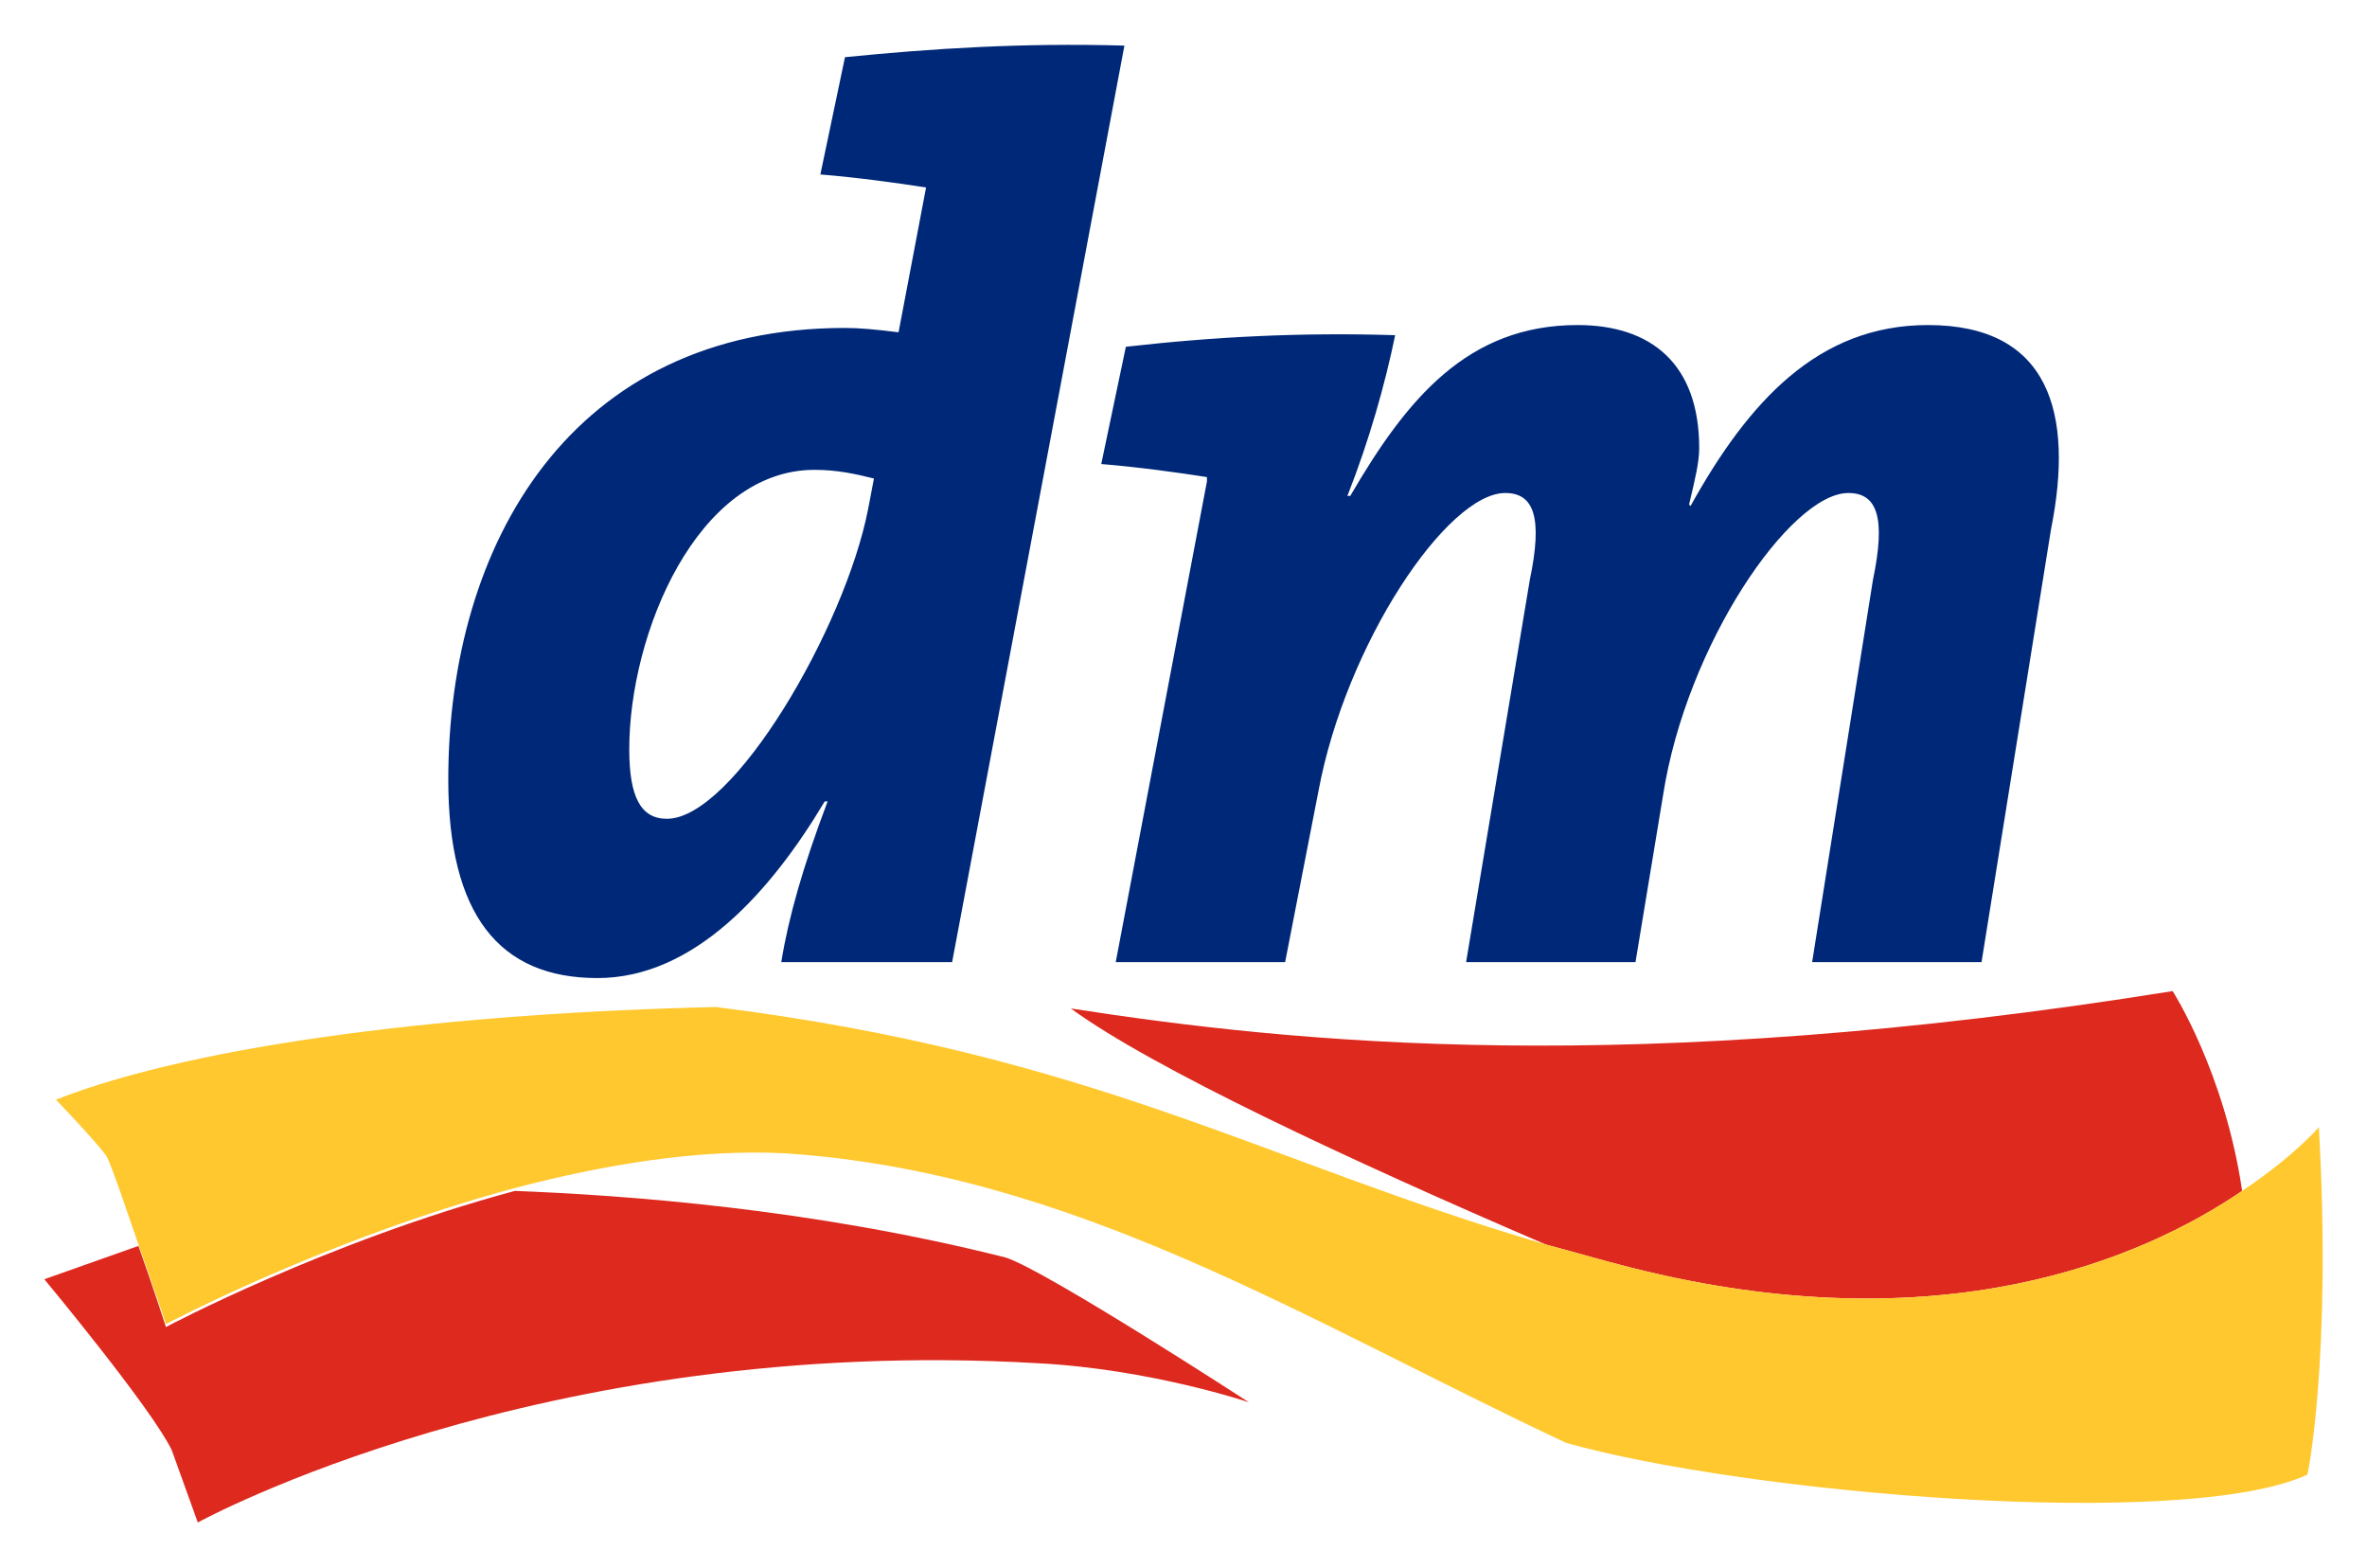
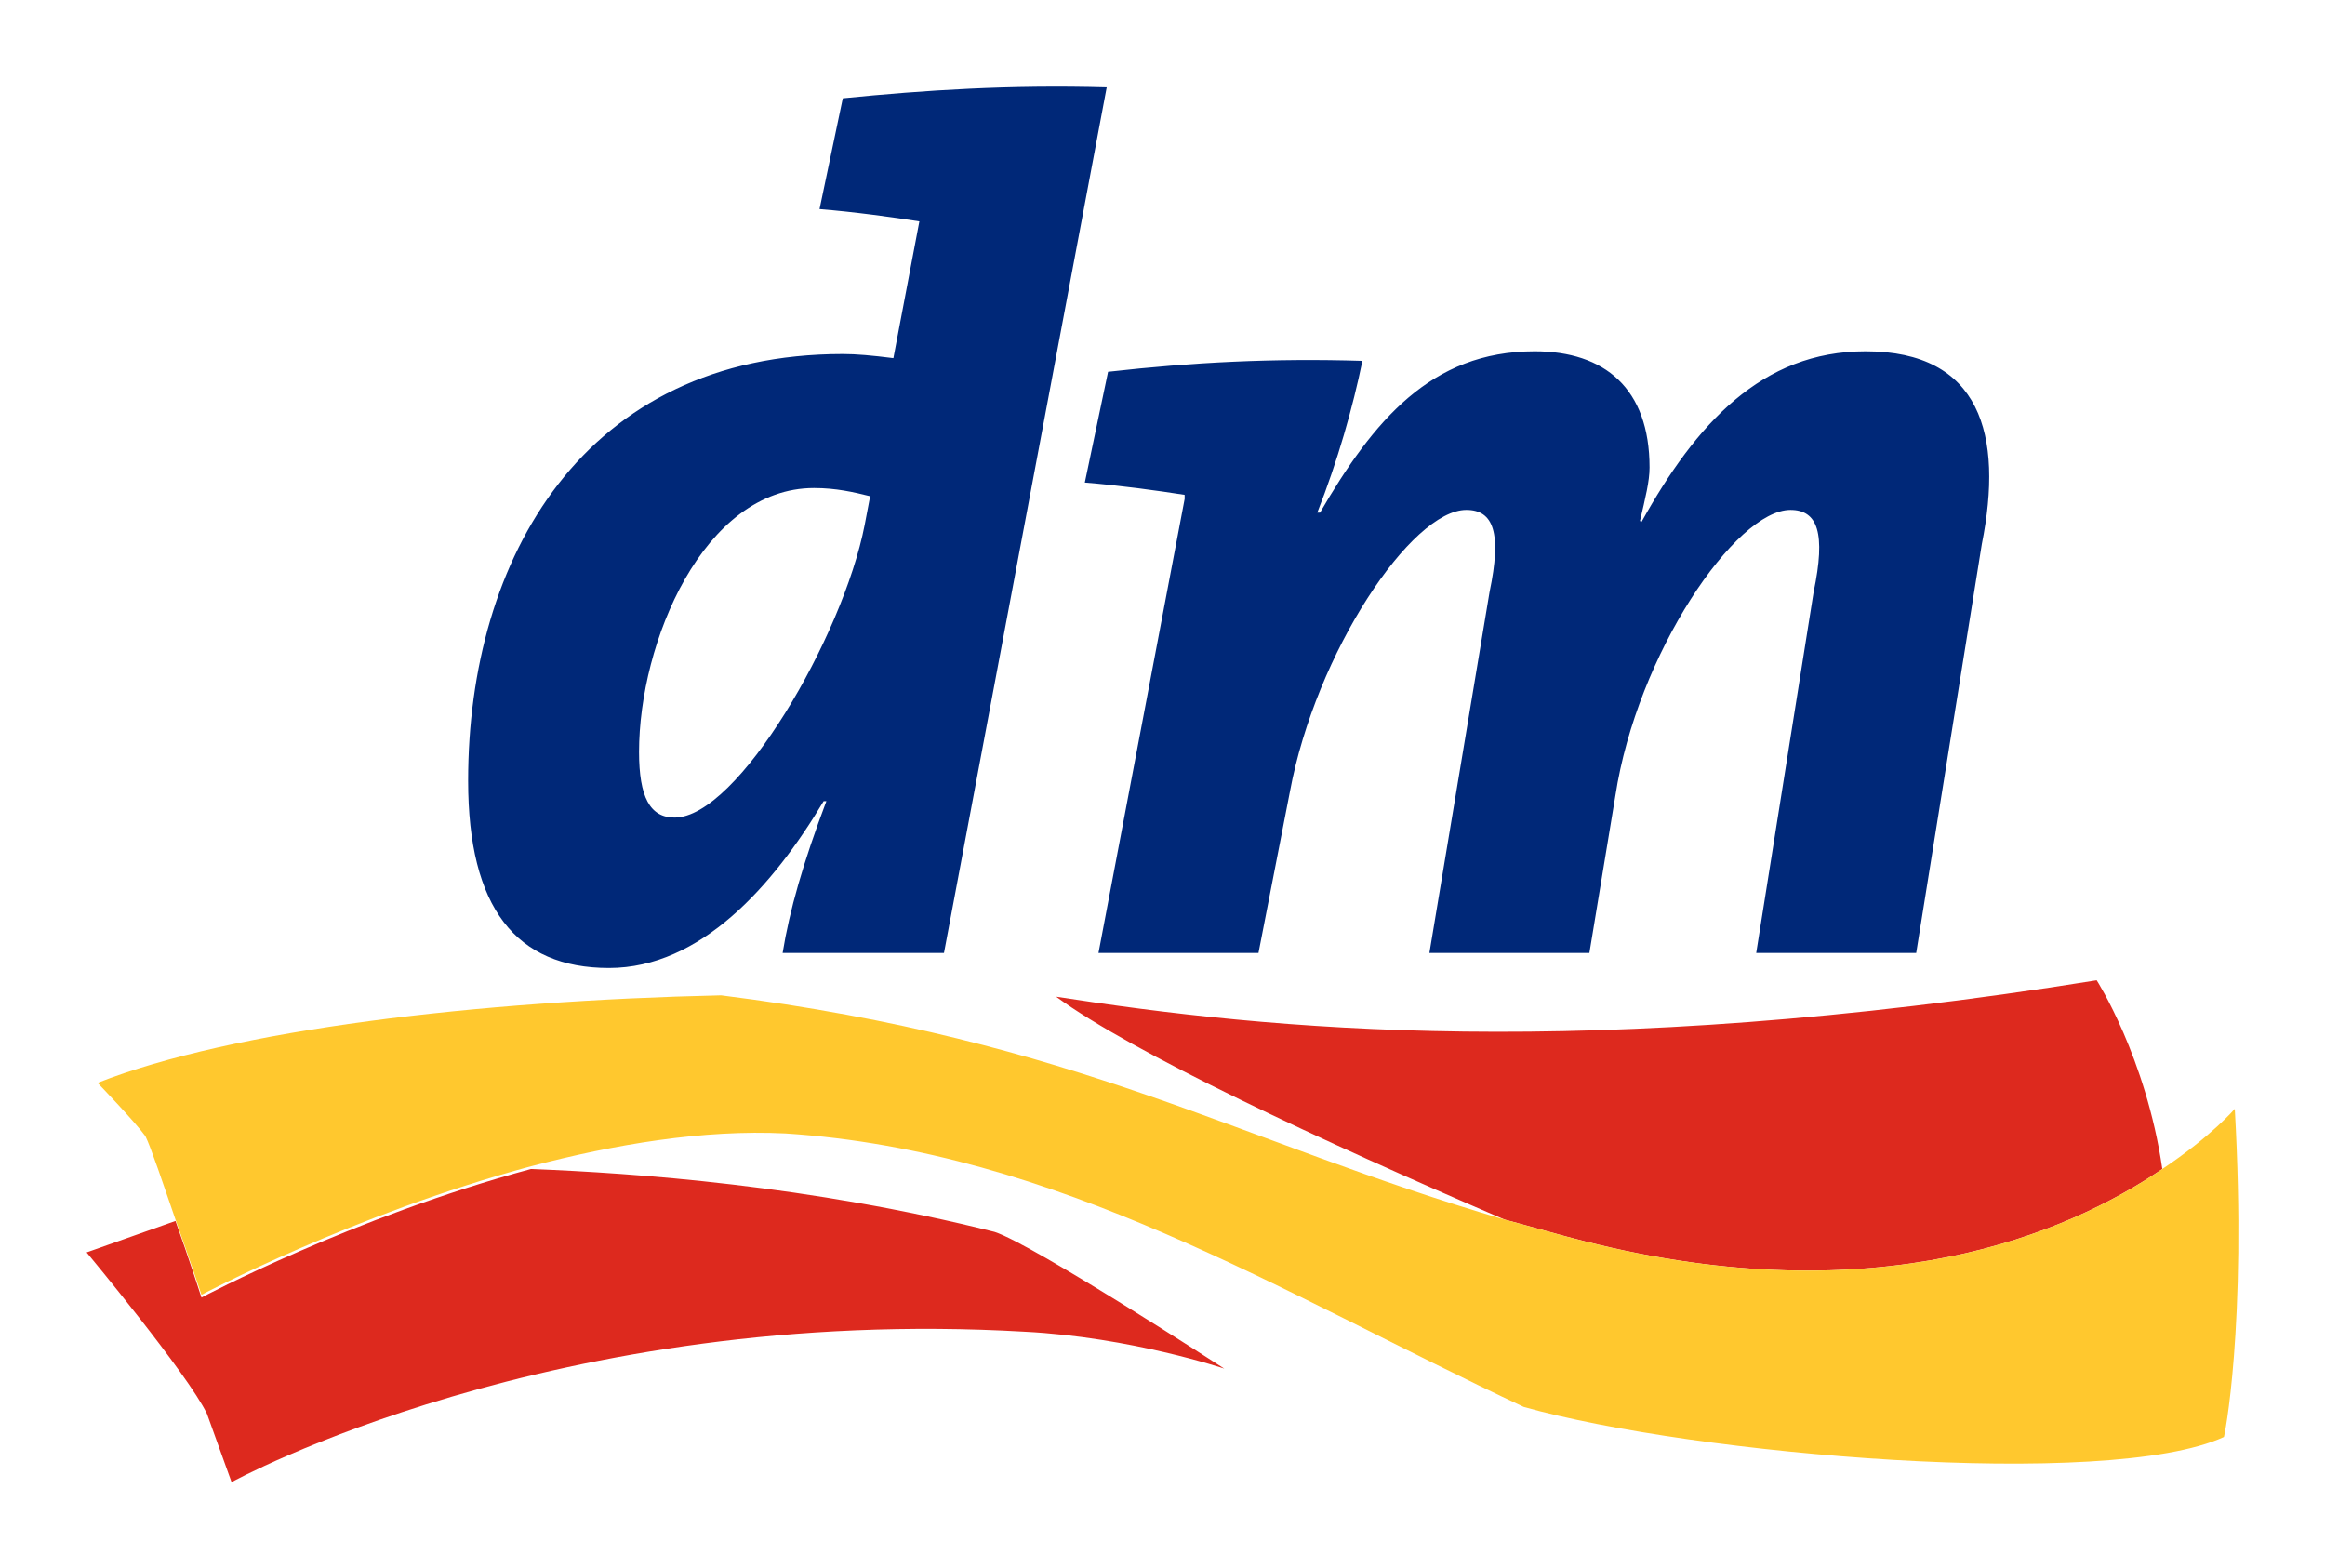
- <svg xmlns="http://www.w3.org/2000/svg" version="1.1" id="svg5223" width="1024" height="678" viewBox="-3.062 -3.062 163.486 108.175">
+ <svg xmlns="http://www.w3.org/2000/svg" version="1.1" id="svg5223" viewBox="-6.335 -6.338 170.032 114.647" width="170.032" height="114.647" preserveAspectRatio="xMidYMid meet">
  <defs id="defs5225" />
  <path id="path5199" d="m 151.8,79.152 c -6.9,4.7 -20.8,10.7 -42.2,5.3 -2,-0.5 -4,-1.1 -5.9,-1.6 -13.5,-5.8 -27.2,-12.2 -32.8,-16.3 15.5,2.4 38.7,4.8 76.1,-1.2 0,0 3.6,5.6 4.8,13.8 m -145.3,3.8 -6.5,2.3 c 0,0 7.4,8.9 8.8,11.8 l 1.8,5 c 0,0 23.6,-13 58,-11 7.8,0.4 14.6,2.7 14.6,2.7 0,0 -14,-9.1 -16.8,-10 -13.5,-3.4 -26.3,-4.3 -33.9,-4.6 -13,3.5 -24.1,9.4 -24.1,9.4 0,0 -0.9,-2.8 -1.9,-5.6" style="fill:#dd291e" />
  <path id="path5201" d="m 157.1,74.752 c 0,0 -1.7,2 -5.3,4.4 -6.9,4.7 -20.8,10.7 -42.2,5.3 -2,-0.5 -4,-1.1 -5.9,-1.6 -19.5,-5.7 -31.1,-13.1 -57.3,-16.4 -17.8,0.4 -35.7,2.5 -45.6,6.4 0,0 2.7,2.8 3.5,3.9 0.4,0.8 1.3,3.5 2.2,6.1 1,2.8 1.9,5.5 1.9,5.5 0,0 11.1,-5.9 24.1,-9.4 6.1,-1.6 12.6,-2.7 18.6,-2.4 20,1.3 36.1,11.6 54,20 12.4,3.5 42.7,6.1 51.2,2.2 0,0.2 1.7,-8 0.8,-24" style="fill:#ffc82e" />
  <path id="path5203" d="m 53.2,29.352 c -8.1,0 -12.8,11.3 -12.8,19.3 0,3.3 0.8,4.8 2.6,4.8 4.6,0 12.3,-13.2 13.9,-21.4 l 0.4,-2.1 c -1.2,-0.3 -2.5,-0.6 -4.1,-0.6 m 9.5,34 -11.8,0 c 0.5,-3.1 1.5,-6.6 3.2,-11.1 l -0.2,0 c -3.7,6.2 -9,12.2 -15.7,12.2 -6.8,0 -10.3,-4.4 -10.3,-13.7 0,-16.3 8.5,-31.2 27.4,-31.2 1,0 2.1,0.1 3.7,0.3 l 1.9,-10 0,0 c -1.9,-0.3 -4.8,-0.7 -7.3,-0.9 l 1.7,-8.1 c 6,-0.6 12.2,-1 19.3,-0.8 L 62.7,63.352 Z m 71.1,0 -11.7,0 4.2,-26.4 c 0.9,-4.3 0.3,-6 -1.7,-6 -4,0 -11.2,10.5 -12.8,20.9 l -1.9,11.5 -11.7,0 4.4,-26.4 c 0.9,-4.3 0.3,-6 -1.7,-6 -4,0 -11,10.4 -12.9,20.6 l -2.3,11.8 -11.7,0 6.3,-33.2 0,-0.3 c -1.9,-0.3 -4.8,-0.7 -7.3,-0.9 l 1.7,-8.1 c 6.2,-0.7 12.1,-1 18.6,-0.8 -0.7,3.4 -1.8,7.3 -3.3,11.1 l 0.2,0 c 3.9,-6.7 8.1,-11.8 15.7,-11.8 5.1,0 8.4,2.7 8.4,8.5 0,1 -0.3,2.2 -0.7,3.9 l 0.1,0.1 c 4,-7.2 8.8,-12.5 16.4,-12.5 8.4,0 10.1,6.1 8.5,14.1 l -4.8,29.9 z" style="fill:#002878" />
</svg>
